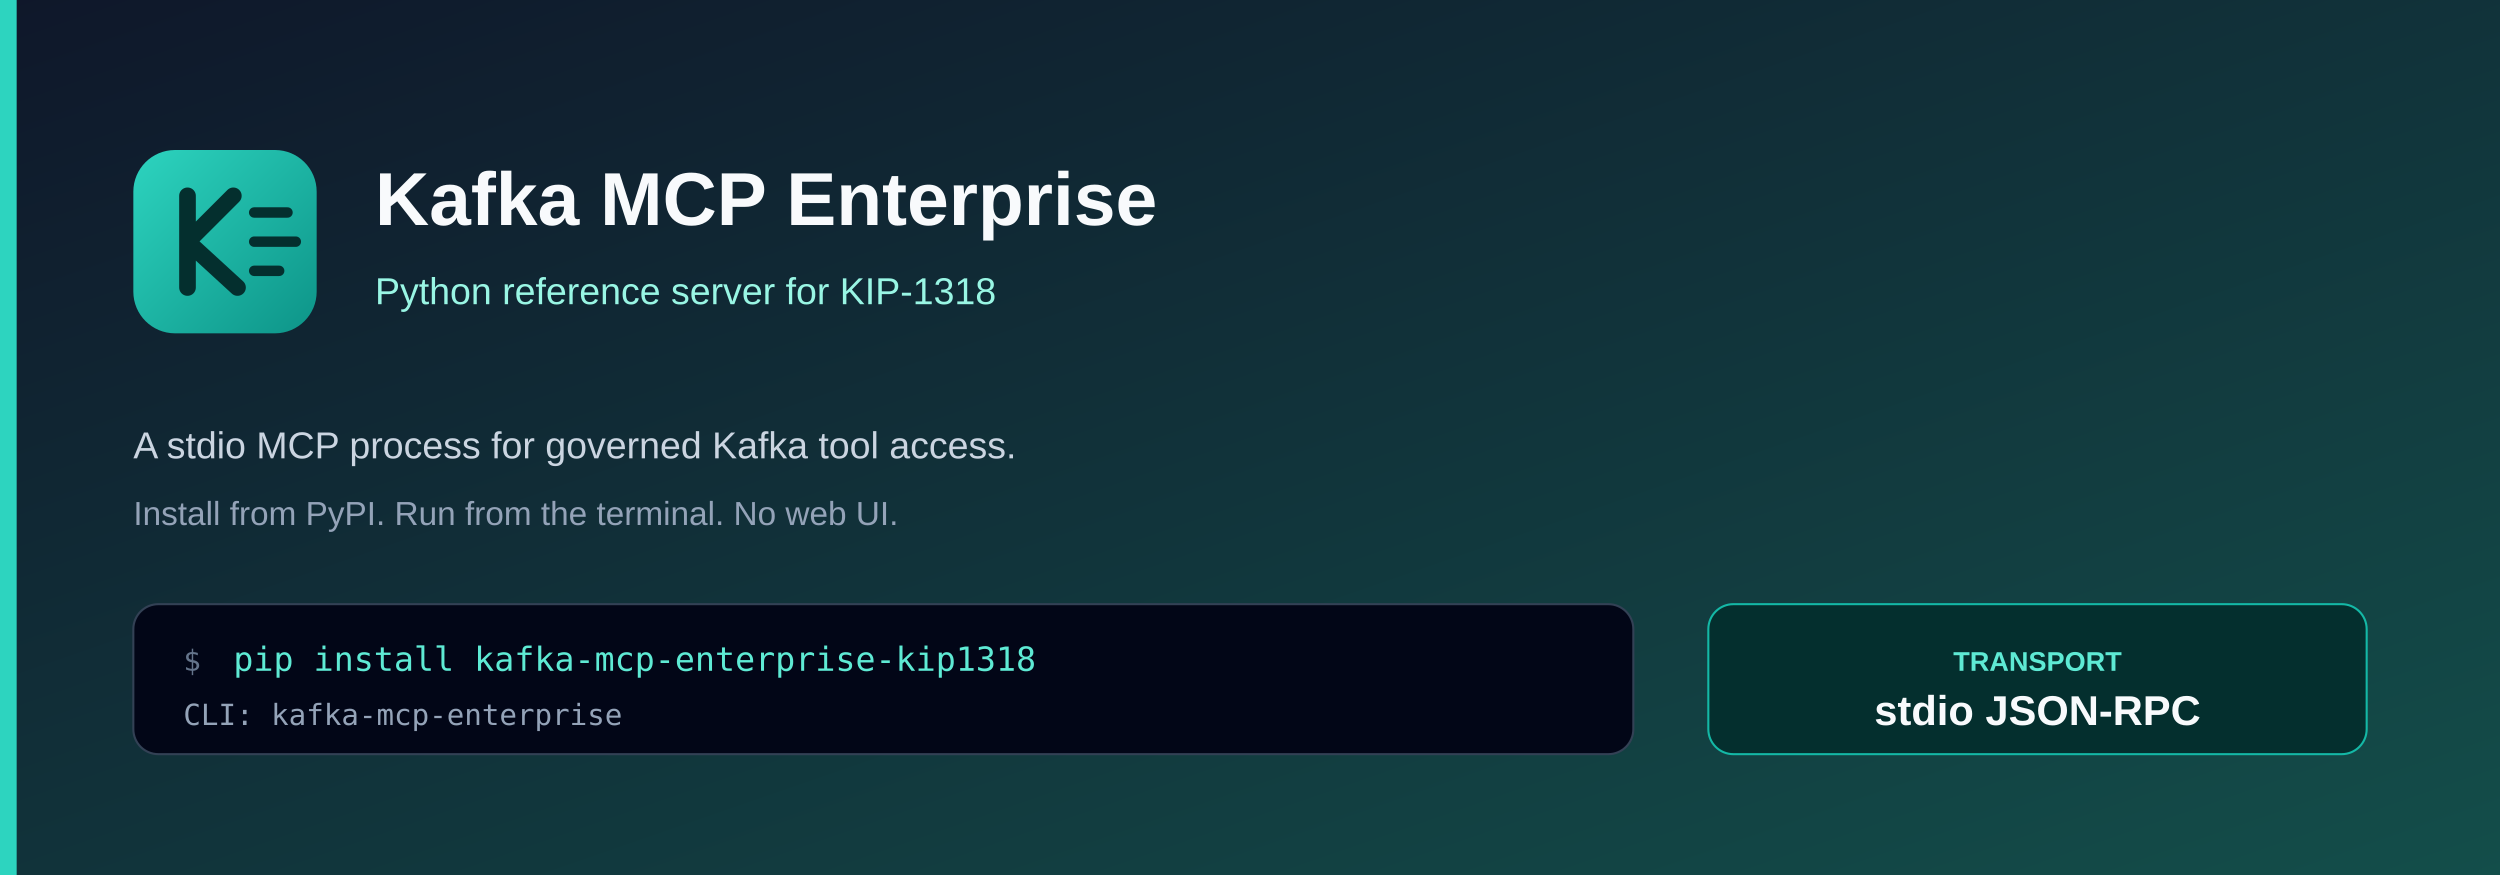
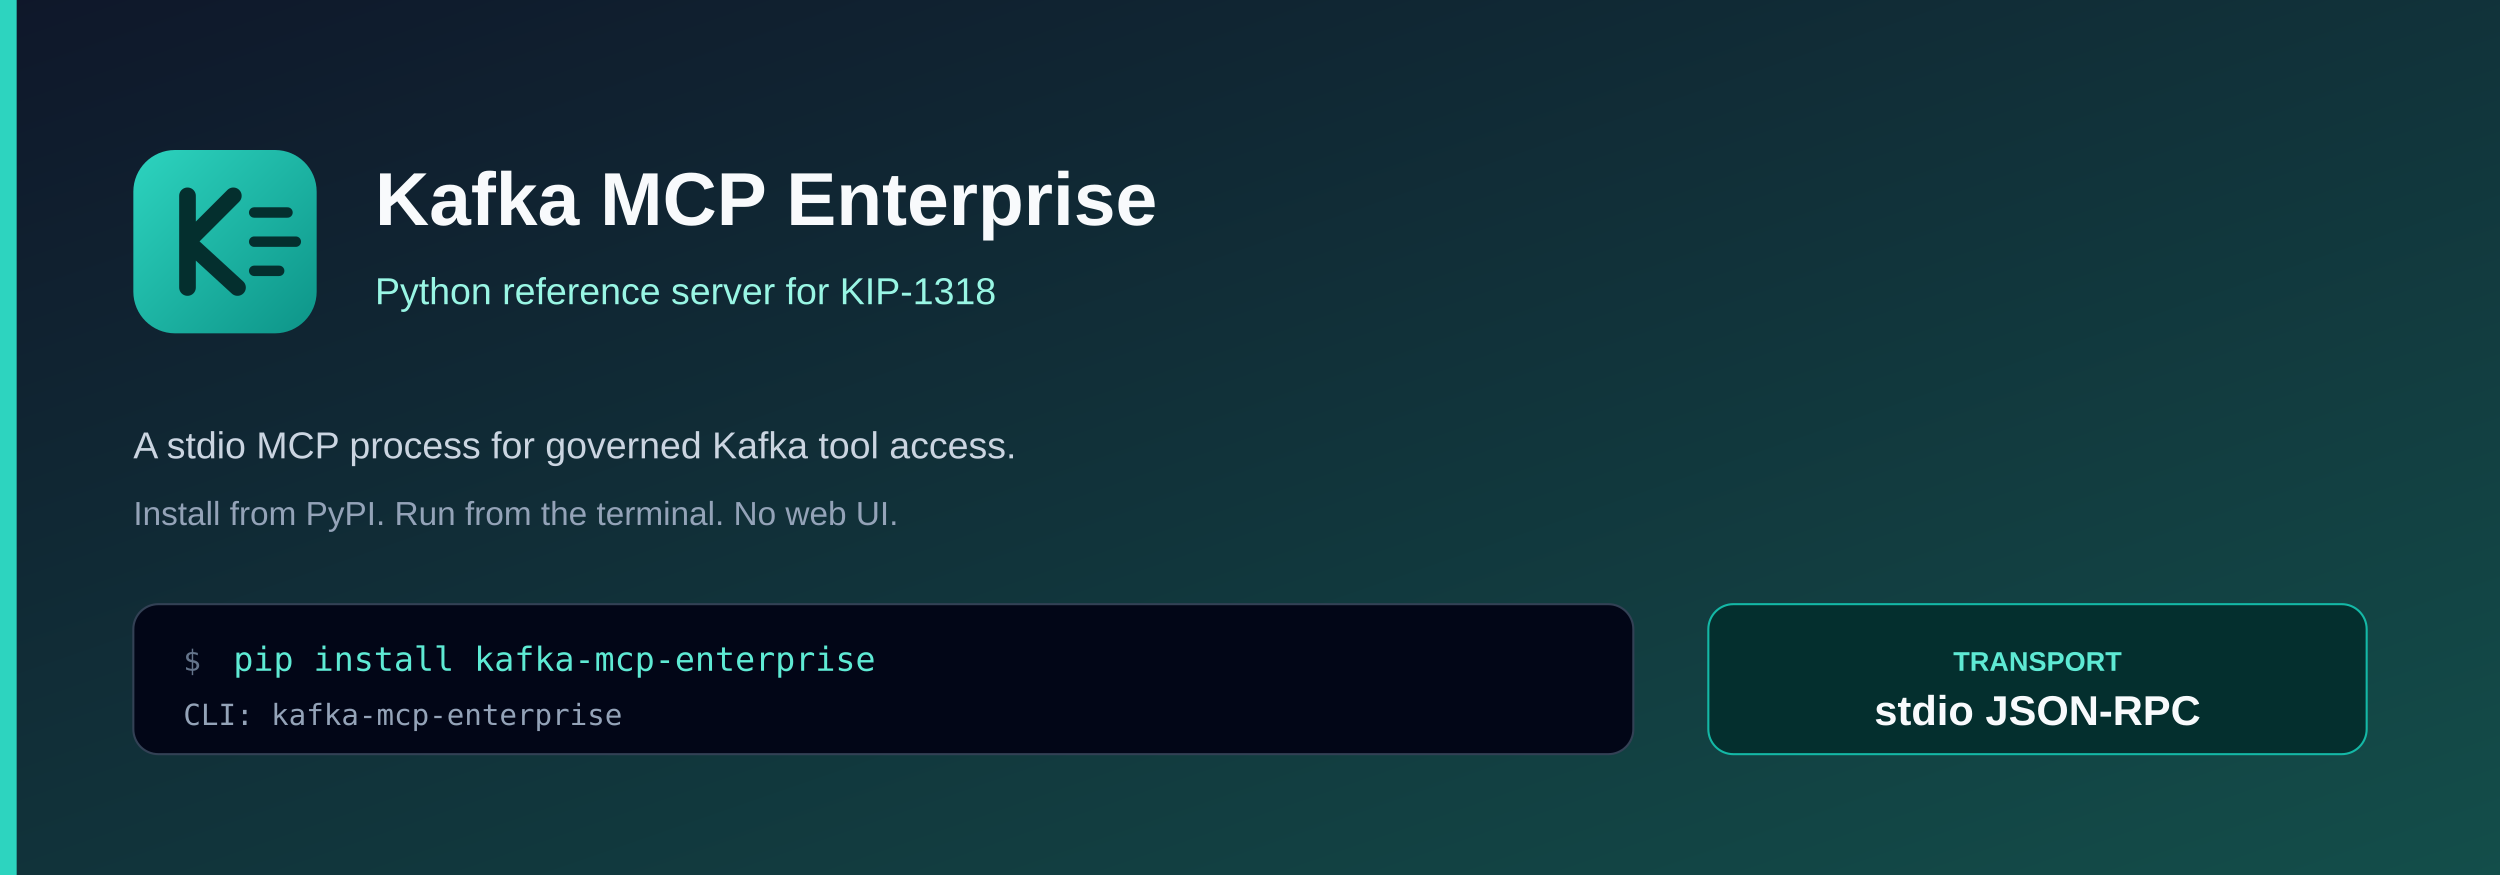
<svg xmlns="http://www.w3.org/2000/svg" viewBox="0 0 1200 420" role="img" aria-labelledby="title desc">
  <defs>
    <linearGradient id="bg" x1="0%" y1="0%" x2="100%" y2="100%">
      <stop offset="0%" stop-color="#0f172a" />
      <stop offset="100%" stop-color="#134e4a" />
    </linearGradient>
    <linearGradient id="mark" x1="0%" y1="0%" x2="100%" y2="100%">
      <stop offset="0%" stop-color="#2dd4bf" />
      <stop offset="100%" stop-color="#0d9488" />
    </linearGradient>
    <style>
      .t { font-family: "Segoe UI", "Helvetica Neue", Arial, sans-serif; }
      .mono { font-family: ui-monospace, "Cascadia Code", Consolas, monospace; }
    </style>
  </defs>
  <rect width="1200" height="420" fill="url(#bg)" />
  <rect x="0" y="0" width="8" height="420" fill="#2dd4bf" />
  <rect x="64" y="72" width="88" height="88" rx="20" fill="url(#mark)" />
  <path d="M90 94 L90 138 M90 116 L112 94 M90 116 L114 138" fill="none" stroke="#042f2e" stroke-width="8" stroke-linecap="round" stroke-linejoin="round" />
  <path d="M122 102 H138 M122 116 H142 M122 130 H134" fill="none" stroke="#042f2e" stroke-width="5" stroke-linecap="round" />
  <text x="180" y="108" class="t" fill="#f8fafc" font-size="36" font-weight="800">Kafka MCP Enterprise</text>
  <text x="180" y="146" class="t" fill="#99f6e4" font-size="18">Python reference server for KIP-1318</text>
  <text x="64" y="220" class="t" fill="#cbd5e1" font-size="18">A stdio MCP process for governed Kafka tool access.</text>
  <text x="64" y="252" class="t" fill="#94a3b8" font-size="16">Install from PyPI. Run from the terminal. No web UI.</text>
  <rect x="64" y="290" width="720" height="72" rx="12" fill="#020617" stroke="#334155" />
  <text x="88" y="322" class="mono" fill="#64748b" font-size="14">$</text>
-   <text x="112" y="322" class="mono" fill="#5eead4" font-size="16">pip install kafka-mcp-enterprise-kip1318</text>
+   <text x="112" y="322" class="mono" fill="#5eead4" font-size="16">pip install kafka-mcp-enterprise</text>
  <text x="88" y="348" class="mono" fill="#94a3b8" font-size="14">CLI: kafka-mcp-enterprise</text>
  <rect x="820" y="290" width="316" height="72" rx="12" fill="#042f2e" stroke="#14b8a6" />
  <text x="978" y="322" text-anchor="middle" class="t" fill="#5eead4" font-size="13" font-weight="600">TRANSPORT</text>
  <text x="978" y="348" text-anchor="middle" class="t" fill="#f8fafc" font-size="20" font-weight="700">stdio JSON-RPC</text>
</svg>
